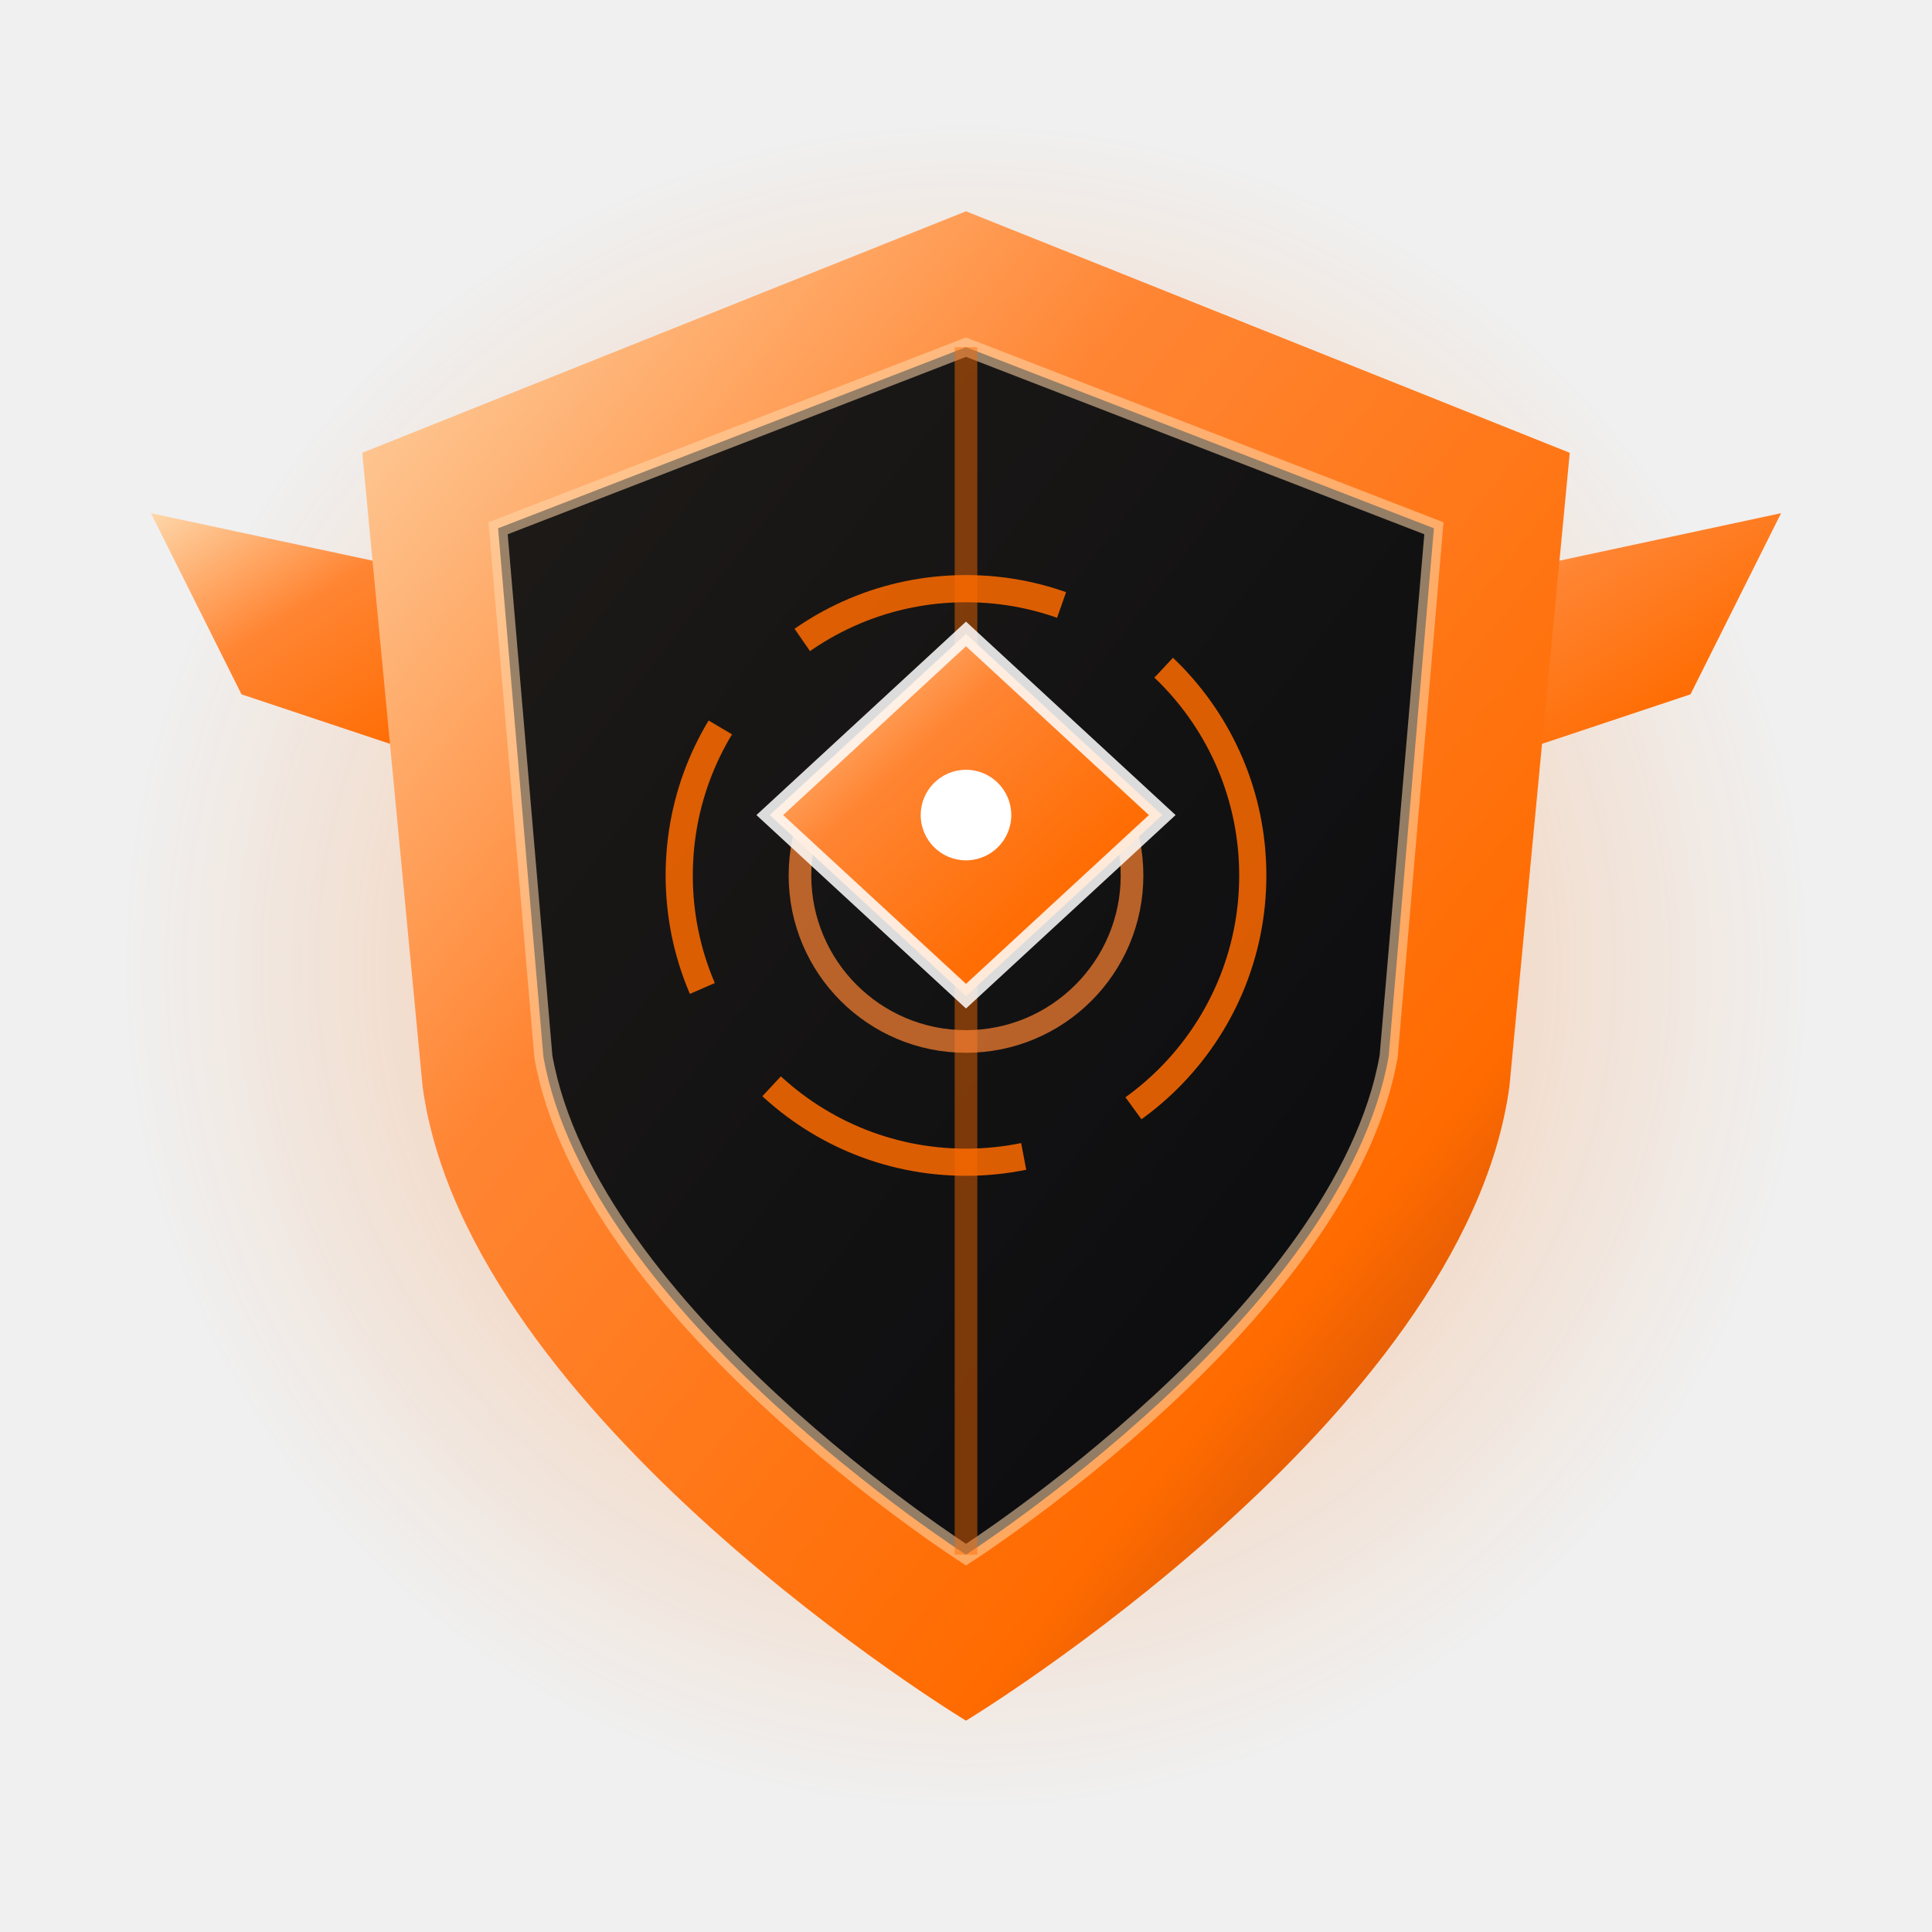
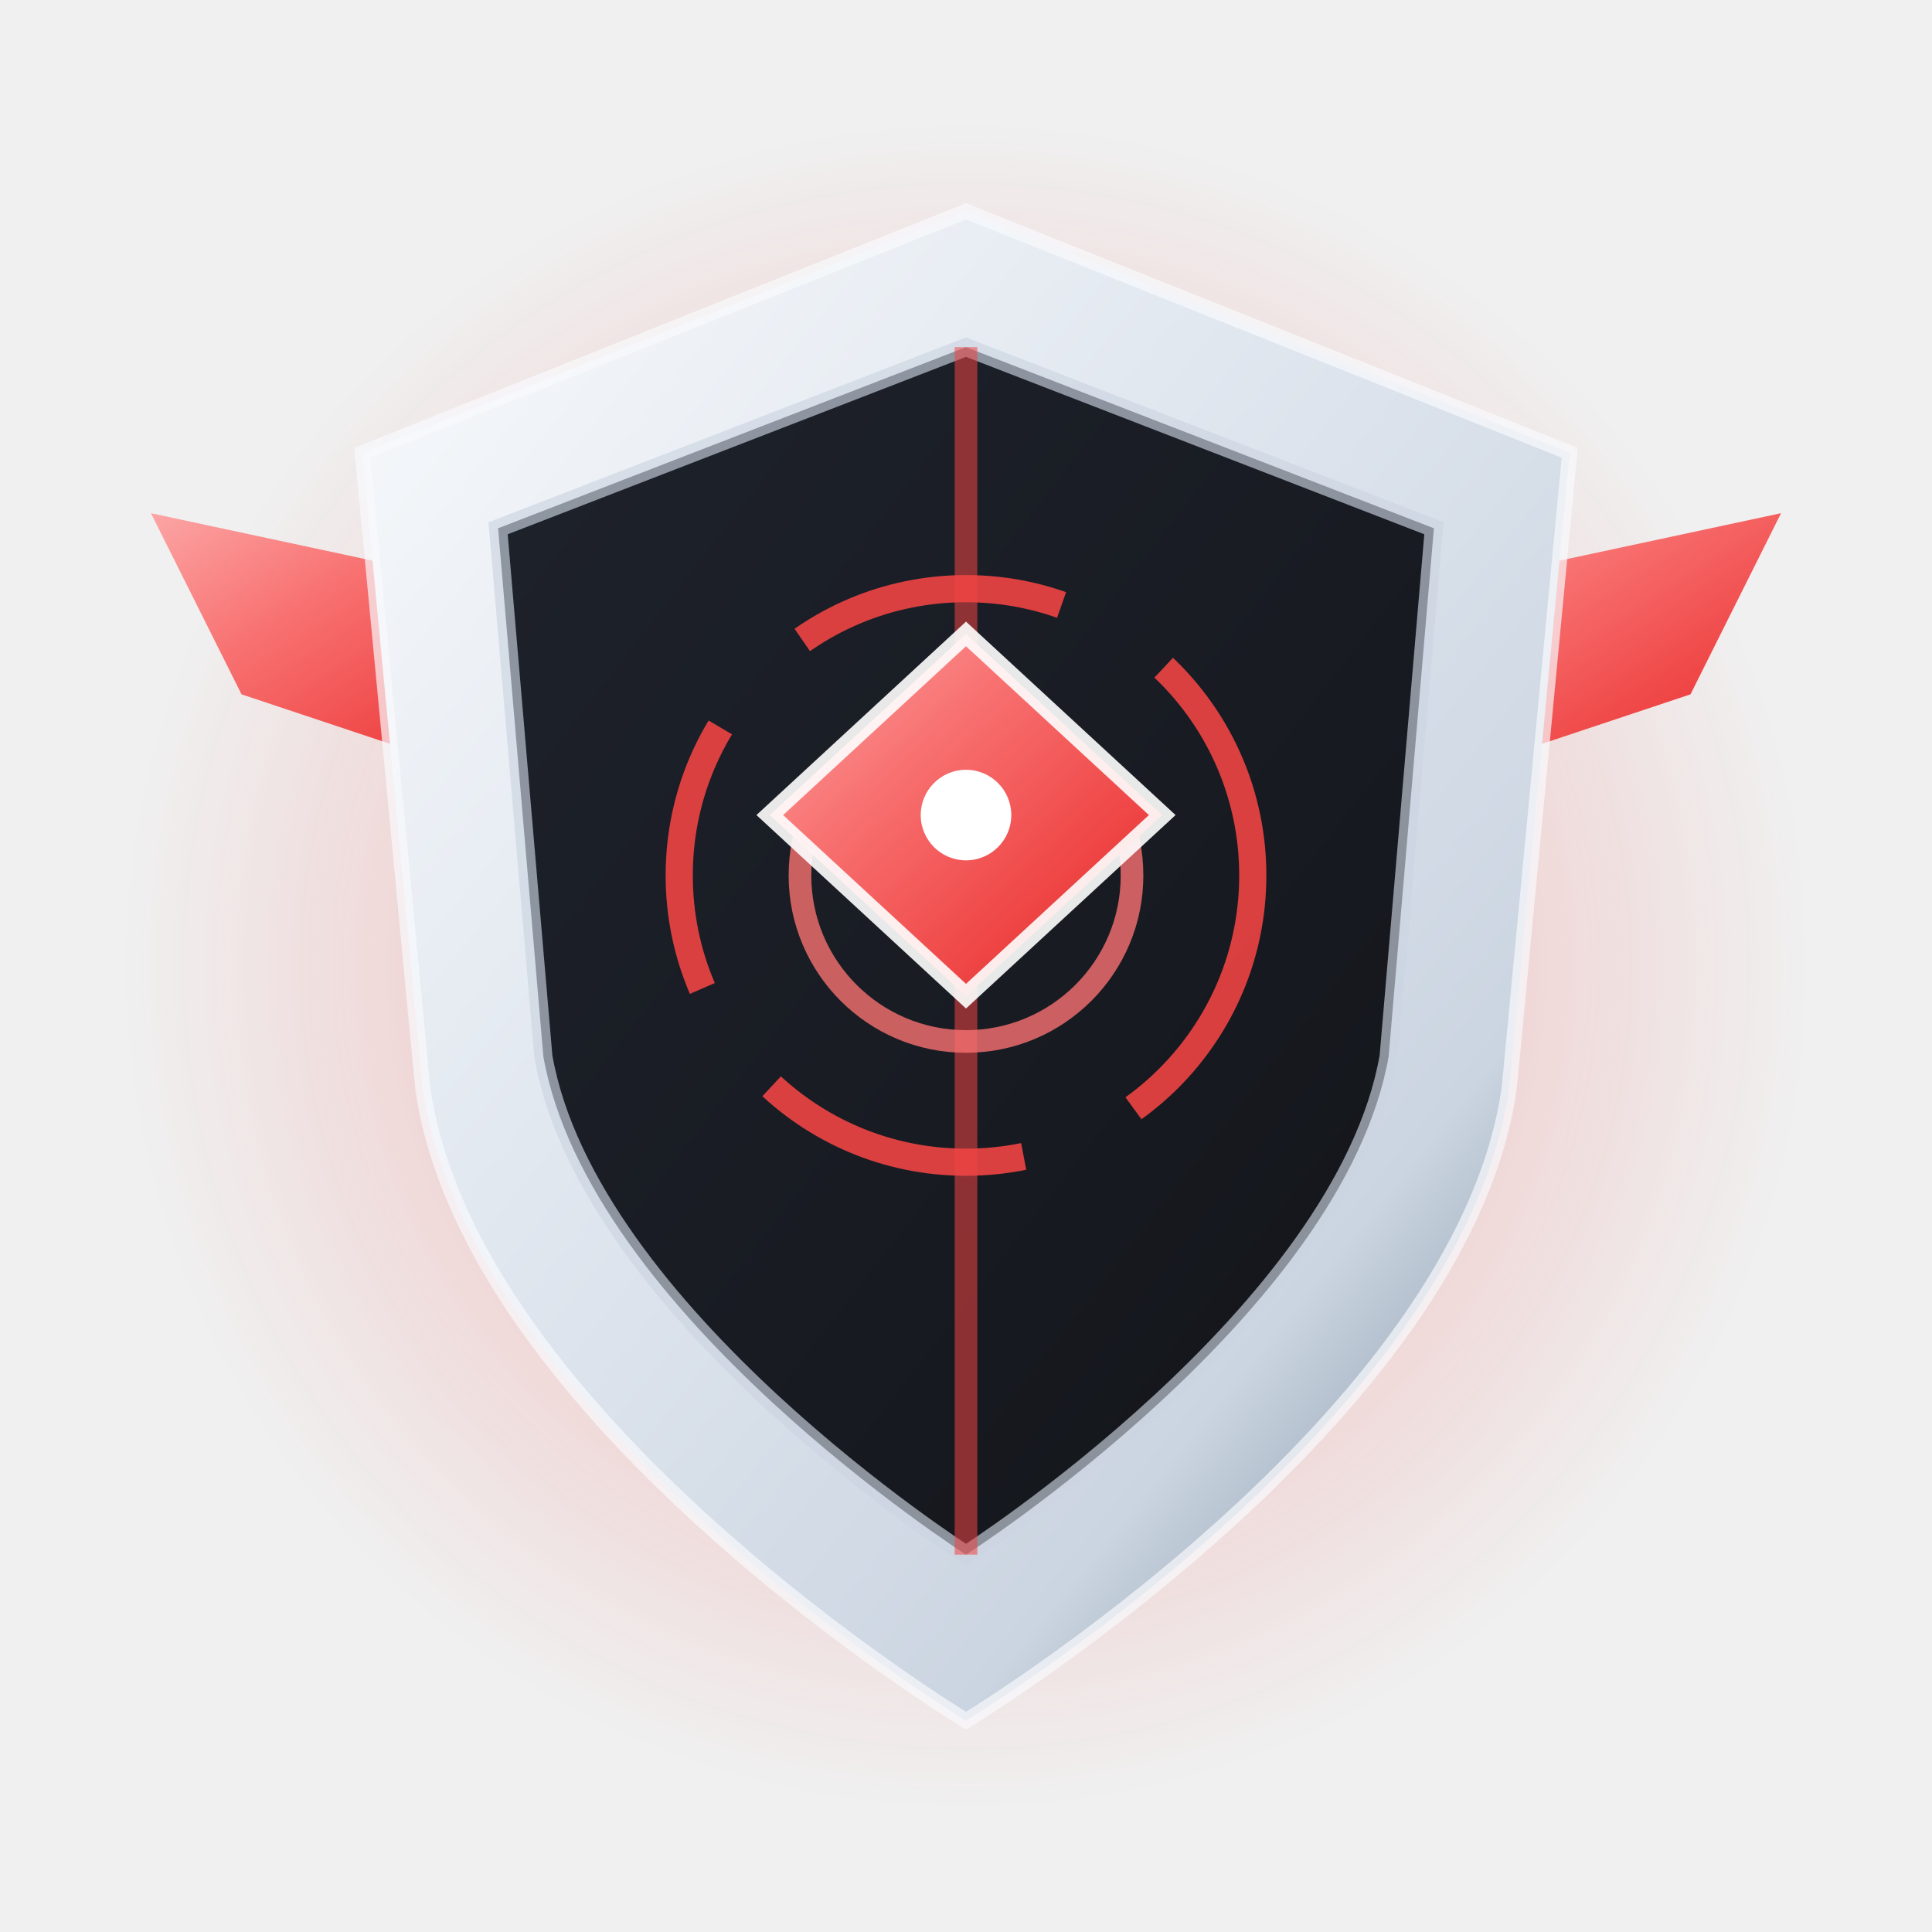
<svg xmlns="http://www.w3.org/2000/svg" viewBox="0 0 128 128" fill="none">
  <defs>
    <radialGradient id="shieldGlow" cx="50%" cy="50%" r="50%">
-       <stop offset="0%" stop-color="#FF6B00" stop-opacity="0.42" />
-       <stop offset="100%" stop-color="#FF6B00" stop-opacity="0" />
+       <stop offset="0%" stop-color="#EF4444" stop-opacity="0.42" />
+       <stop offset="100%" stop-color="#EF4444" stop-opacity="0" />
    </radialGradient>
-     <linearGradient id="shieldOrange" x1="0%" y1="0%" x2="100%" y2="100%">
-       <stop offset="0%" stop-color="#FED7AA" />
-       <stop offset="35%" stop-color="#FF8533" />
-       <stop offset="75%" stop-color="#FF6B00" />
-       <stop offset="100%" stop-color="#9A3412" />
+     <linearGradient id="shieldSilver" x1="0%" y1="0%" x2="100%" y2="100%">
+       <stop offset="0%" stop-color="#F8FAFC" />
+       <stop offset="38%" stop-color="#E2E8F0" />
+       <stop offset="75%" stop-color="#CBD5E1" />
+       <stop offset="100%" stop-color="#64748B" />
+     </linearGradient>
+     <linearGradient id="shieldRed" x1="0%" y1="0%" x2="100%" y2="100%">
+       <stop offset="0%" stop-color="#FCA5A5" />
+       <stop offset="35%" stop-color="#F87171" />
+       <stop offset="72%" stop-color="#EF4444" />
+       <stop offset="100%" stop-color="#991B1B" />
    </linearGradient>
    <linearGradient id="shieldArmor" x1="0%" y1="0%" x2="100%" y2="100%">
-       <stop offset="0%" stop-color="#1E1B18" />
-       <stop offset="100%" stop-color="#090A0E" />
+       <stop offset="0%" stop-color="#1E222B" />
+       <stop offset="55%" stop-color="#181B22" />
+       <stop offset="100%" stop-color="#121418" />
    </linearGradient>
  </defs>
  <circle cx="64" cy="64" r="56" fill="url(#shieldGlow)" />
-   <path d="M10 34 L38 40 L34 52 L16 46 Z" fill="url(#shieldOrange)" />
-   <path d="M118 34 L90 40 L94 52 L112 46 Z" fill="url(#shieldOrange)" />
-   <path d="M64 14 L104 30 L100 72 C97 94 64 114 64 114 C64 114 31 94 28 72 L24 30 Z" fill="url(#shieldOrange)" />
-   <path d="M64 23 L95 35 L92 70 C89 87 64 103 64 103 C64 103 39 87 36 70 L33 35 Z" fill="url(#shieldArmor)" stroke="#FED7AA" stroke-width="1.2" stroke-opacity="0.55" />
-   <path d="M64 23 L64 103" stroke="#FF6B00" stroke-width="1.5" stroke-opacity="0.45" />
-   <circle cx="64" cy="58" r="19" stroke="#FF6B00" stroke-width="1.8" stroke-dasharray="18 8" opacity="0.85" />
-   <circle cx="64" cy="58" r="11" stroke="#FF8533" stroke-width="1.5" opacity="0.7" />
-   <path d="M51 54 L64 42 L77 54 L64 66 Z" fill="url(#shieldOrange)" stroke="#FFFFFF" stroke-width="1.2" stroke-opacity="0.85" />
+   <path d="M10 34 L38 40 L34 52 L16 46 Z" fill="url(#shieldRed)" />
+   <path d="M118 34 L90 40 L94 52 L112 46 Z" fill="url(#shieldRed)" />
+   <path d="M64 14 L104 30 L100 72 C97 94 64 114 64 114 C64 114 31 94 28 72 L24 30 Z" fill="url(#shieldSilver)" stroke="#F8FAFC" stroke-width="1" stroke-opacity="0.7" />
+   <path d="M64 23 L95 35 L92 70 C89 87 64 103 64 103 C64 103 39 87 36 70 L33 35 Z" fill="url(#shieldArmor)" stroke="#CBD5E1" stroke-width="1.2" stroke-opacity="0.65" />
+   <path d="M64 23 L64 103" stroke="#EF4444" stroke-width="1.5" stroke-opacity="0.55" />
+   <circle cx="64" cy="58" r="19" stroke="#EF4444" stroke-width="1.8" stroke-dasharray="18 8" opacity="0.9" />
+   <circle cx="64" cy="58" r="11" stroke="#F87171" stroke-width="1.5" opacity="0.8" />
+   <path d="M51 54 L64 42 L77 54 L64 66 Z" fill="url(#shieldRed)" stroke="#FFFFFF" stroke-width="1.2" stroke-opacity="0.9" />
  <circle cx="64" cy="54" r="3" fill="#FFFFFF" />
</svg>
